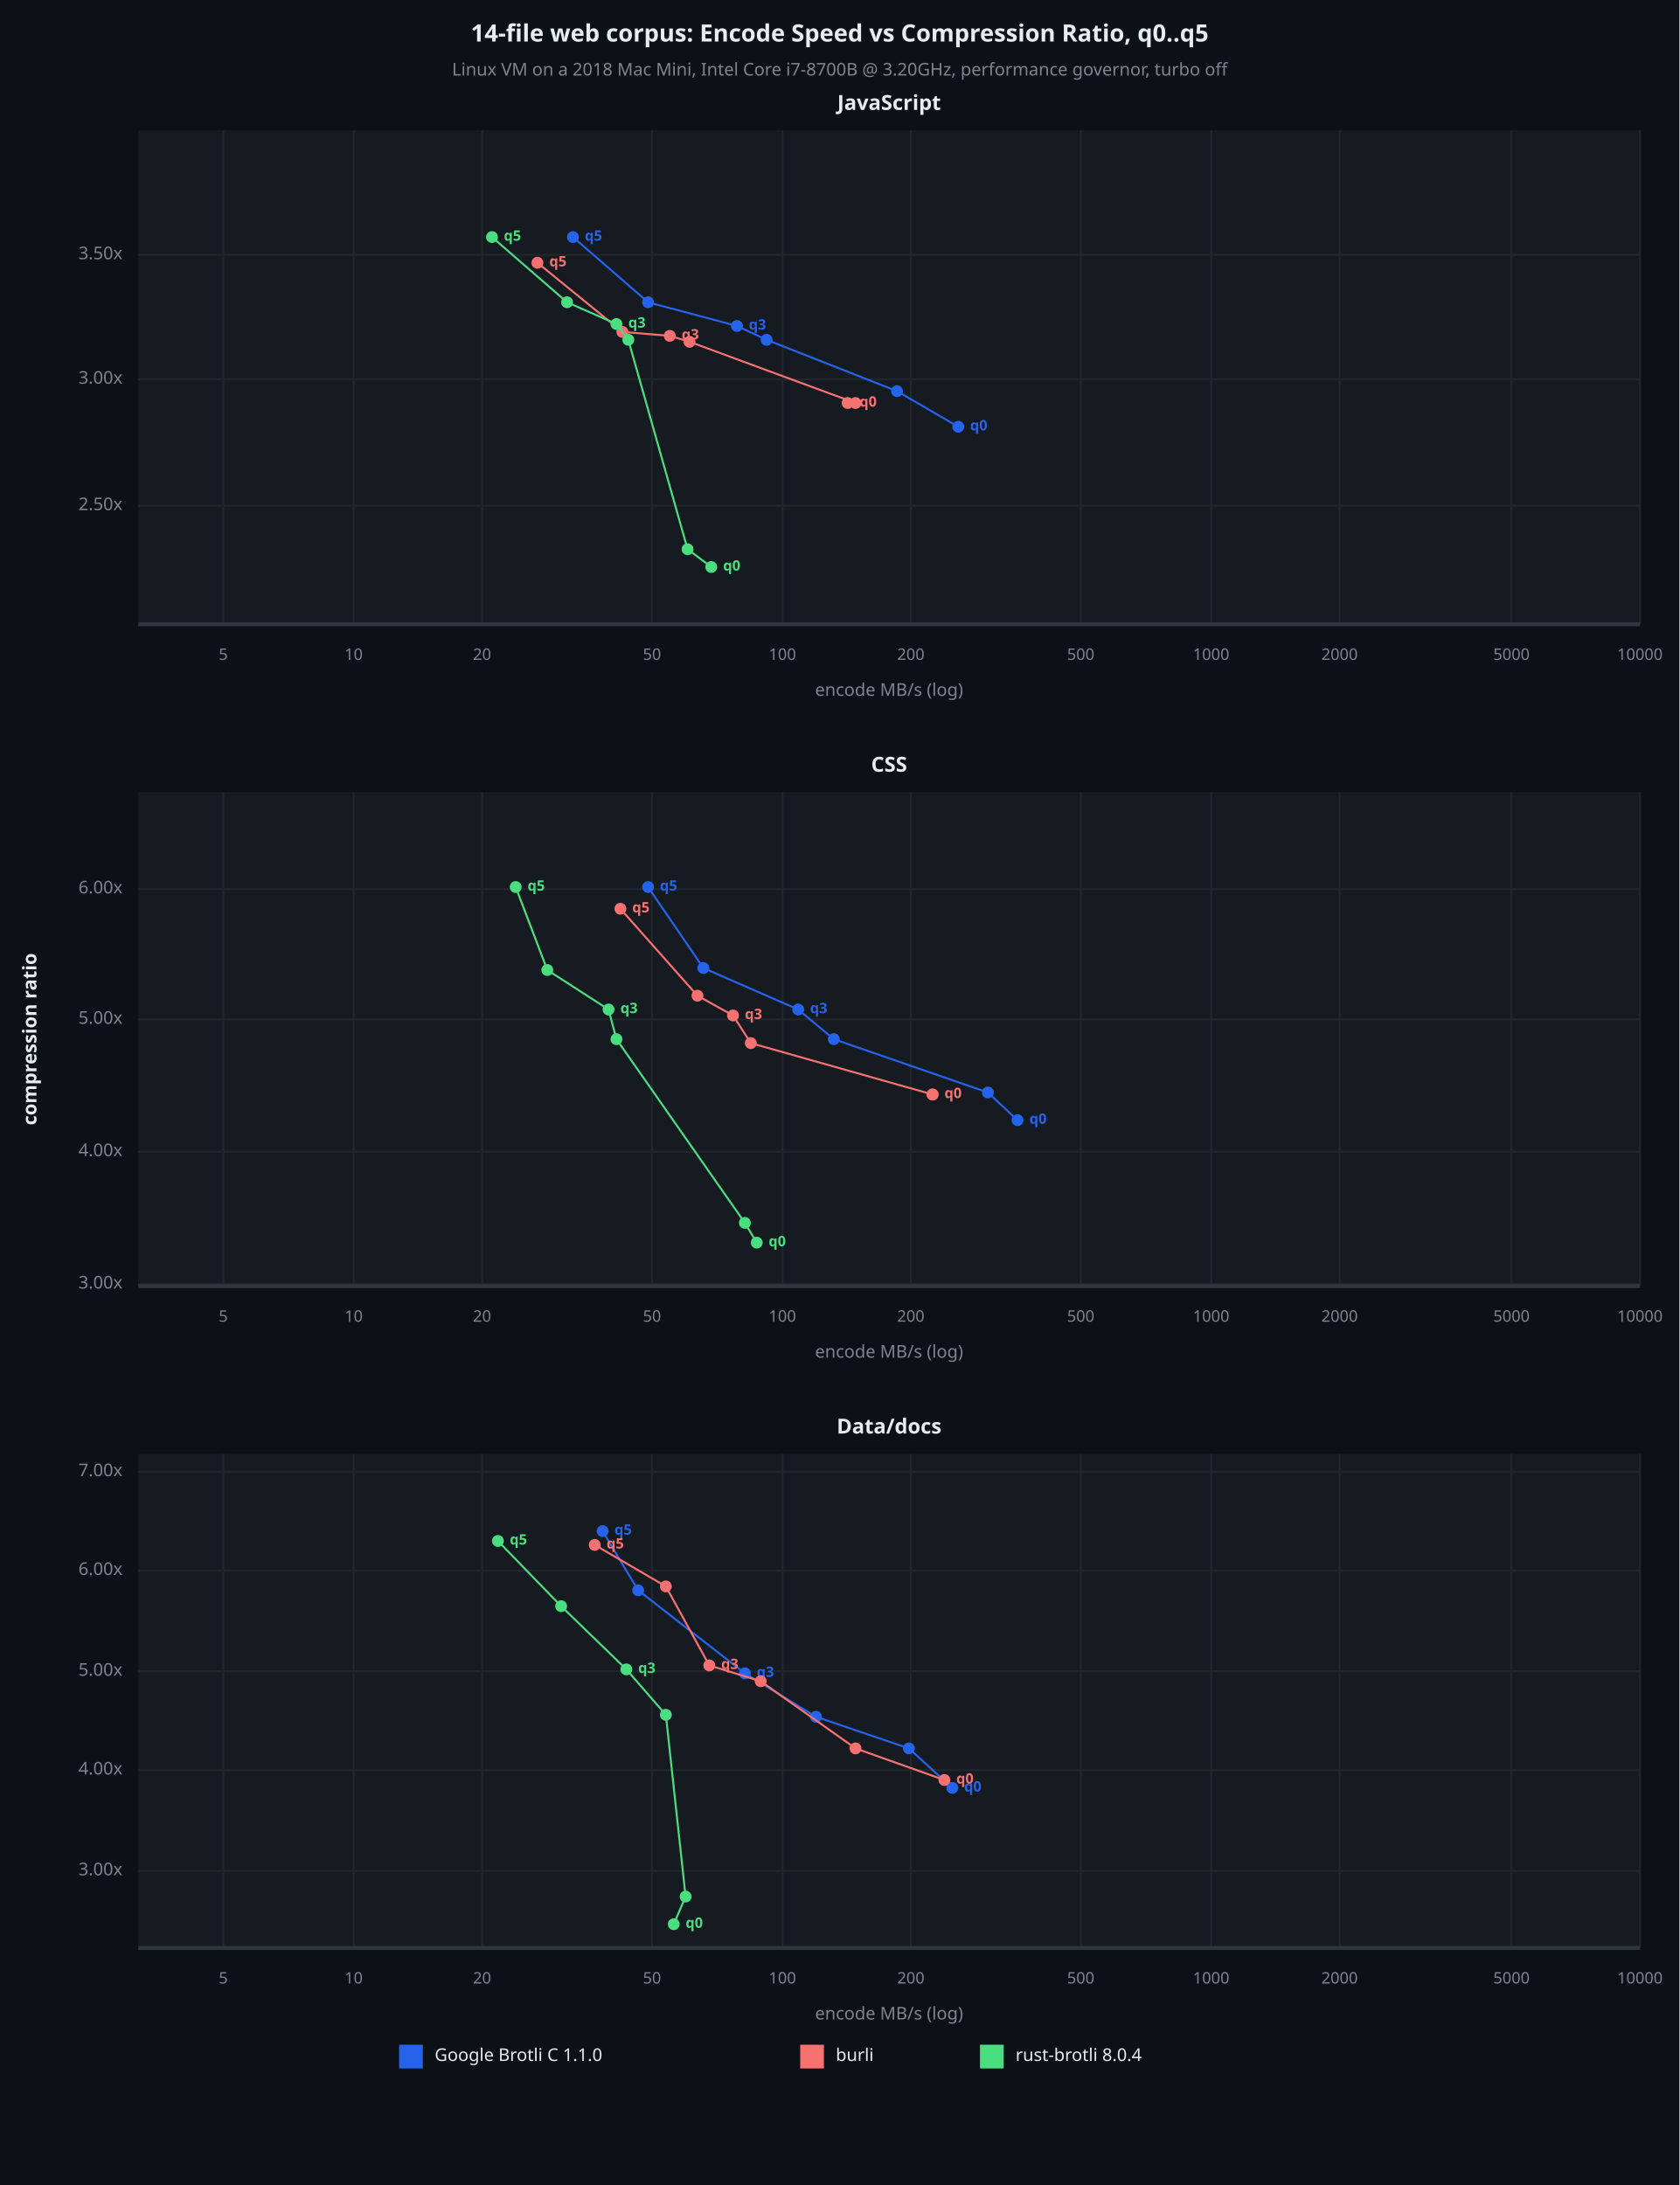
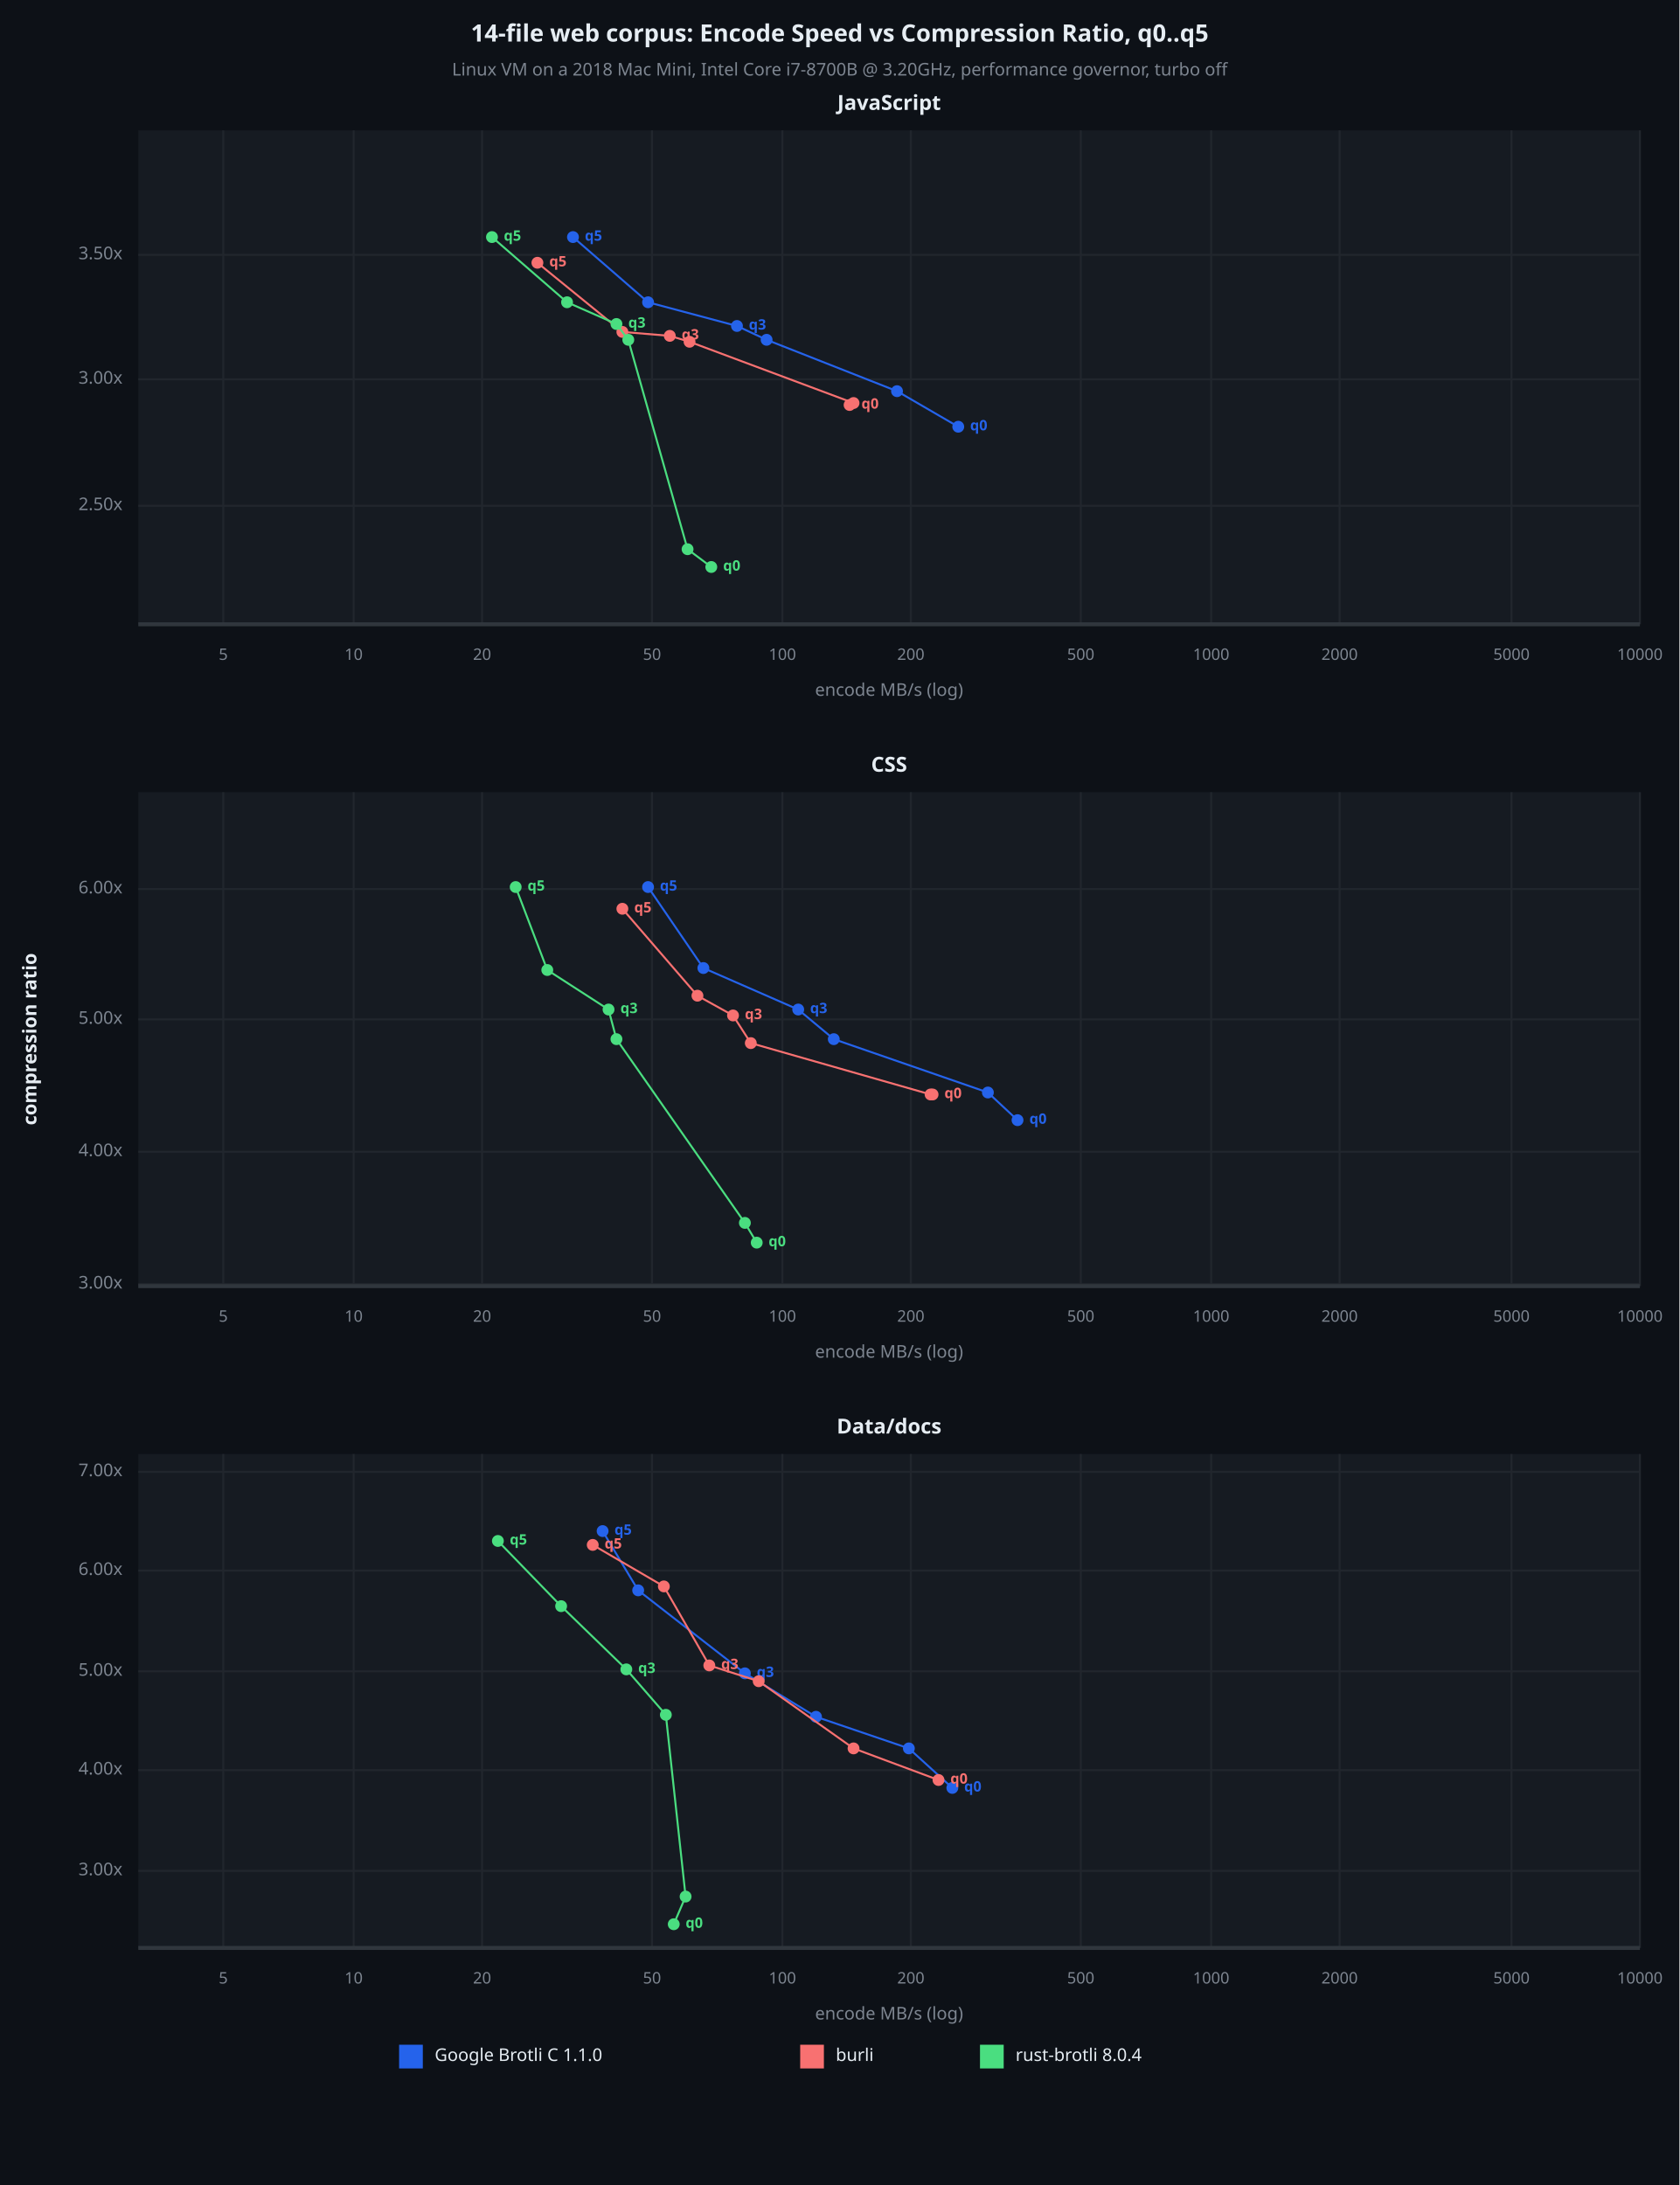
<svg xmlns="http://www.w3.org/2000/svg" viewBox="0 0 850 1106" font-family="system-ui, -apple-system, sans-serif">
  <rect x="0" y="0" width="850" height="1106" opacity="1" fill="#0D1117" stroke="none" />
  <text x="425" y="18" dy="0.5ex" text-anchor="middle" font-family="sans-serif" font-size="12.097" opacity="1" fill="#E6EDF3" font-weight="bold">
14-file web corpus: Encode Speed vs Compression Ratio, q0..q5
</text>
  <text x="425" y="36" dy="0.5ex" text-anchor="middle" font-family="sans-serif" font-size="8.871" opacity="1" fill="#7D8590">
Linux VM on a 2018 Mac Mini, Intel Core i7-8700B @ 3.20GHz, performance governor, turbo off
</text>
  <rect x="70" y="66" width="760" height="250" opacity="1" fill="#161B22" stroke="none" />
  <text x="450" y="53" dy="0.5ex" text-anchor="middle" font-family="sans-serif" font-size="10.484" opacity="1" fill="#E6EDF3" font-weight="bold">
JavaScript
</text>
  <polyline fill="none" opacity="1" stroke="#21262D" stroke-width="1" points="113,66 113,316 " />
  <text x="113" y="332" dy="0.5ex" text-anchor="middle" font-family="sans-serif" font-size="8.065" opacity="1" fill="#7D8590">
5
</text>
  <polyline fill="none" opacity="1" stroke="#21262D" stroke-width="1" points="179,66 179,316 " />
  <text x="179" y="332" dy="0.5ex" text-anchor="middle" font-family="sans-serif" font-size="8.065" opacity="1" fill="#7D8590">
10
</text>
  <polyline fill="none" opacity="1" stroke="#21262D" stroke-width="1" points="244,66 244,316 " />
  <text x="244" y="332" dy="0.5ex" text-anchor="middle" font-family="sans-serif" font-size="8.065" opacity="1" fill="#7D8590">
20
</text>
  <polyline fill="none" opacity="1" stroke="#21262D" stroke-width="1" points="330,66 330,316 " />
  <text x="330" y="332" dy="0.5ex" text-anchor="middle" font-family="sans-serif" font-size="8.065" opacity="1" fill="#7D8590">
50
</text>
  <polyline fill="none" opacity="1" stroke="#21262D" stroke-width="1" points="396,66 396,316 " />
  <text x="396" y="332" dy="0.5ex" text-anchor="middle" font-family="sans-serif" font-size="8.065" opacity="1" fill="#7D8590">
100
</text>
  <polyline fill="none" opacity="1" stroke="#21262D" stroke-width="1" points="461,66 461,316 " />
  <text x="461" y="332" dy="0.5ex" text-anchor="middle" font-family="sans-serif" font-size="8.065" opacity="1" fill="#7D8590">
200
</text>
  <polyline fill="none" opacity="1" stroke="#21262D" stroke-width="1" points="547,66 547,316 " />
  <text x="547" y="332" dy="0.5ex" text-anchor="middle" font-family="sans-serif" font-size="8.065" opacity="1" fill="#7D8590">
500
</text>
  <polyline fill="none" opacity="1" stroke="#21262D" stroke-width="1" points="613,66 613,316 " />
  <text x="613" y="332" dy="0.5ex" text-anchor="middle" font-family="sans-serif" font-size="8.065" opacity="1" fill="#7D8590">
1000
</text>
  <polyline fill="none" opacity="1" stroke="#21262D" stroke-width="1" points="678,66 678,316 " />
  <text x="678" y="332" dy="0.5ex" text-anchor="middle" font-family="sans-serif" font-size="8.065" opacity="1" fill="#7D8590">
2000
</text>
  <polyline fill="none" opacity="1" stroke="#21262D" stroke-width="1" points="765,66 765,316 " />
  <text x="765" y="332" dy="0.5ex" text-anchor="middle" font-family="sans-serif" font-size="8.065" opacity="1" fill="#7D8590">
5000
</text>
  <polyline fill="none" opacity="1" stroke="#21262D" stroke-width="1" points="830,66 830,316 " />
  <text x="830" y="332" dy="0.5ex" text-anchor="middle" font-family="sans-serif" font-size="8.065" opacity="1" fill="#7D8590">
10000
</text>
  <polyline fill="none" opacity="1" stroke="#21262D" stroke-width="1" points="70,256 830,256 " />
  <text x="62" y="256" dy="0.5ex" text-anchor="end" font-family="sans-serif" font-size="8.871" opacity="1" fill="#7D8590">
2.50x
</text>
  <polyline fill="none" opacity="1" stroke="#21262D" stroke-width="1" points="70,192 830,192 " />
  <text x="62" y="192" dy="0.5ex" text-anchor="end" font-family="sans-serif" font-size="8.871" opacity="1" fill="#7D8590">
3.00x
</text>
  <polyline fill="none" opacity="1" stroke="#21262D" stroke-width="1" points="70,129 830,129 " />
  <text x="62" y="129" dy="0.5ex" text-anchor="end" font-family="sans-serif" font-size="8.871" opacity="1" fill="#7D8590">
3.50x
</text>
  <polyline fill="none" opacity="1" stroke="#30363D" stroke-width="2" points="70,316 830,316 " />
  <polyline fill="none" opacity="1" stroke="#2563EB" stroke-width="1" points="485,216 454,198 388,172 373,165 328,153 290,120 " />
  <circle cx="485" cy="216" r="3" opacity="1" fill="#2563EB" stroke="none" stroke-width="1" />
  <text x="491" y="216" dy="0.5ex" text-anchor="start" font-family="sans-serif" font-size="7.258" opacity="1" fill="#2563EB" font-weight="bold">
q0
</text>
  <circle cx="454" cy="198" r="3" opacity="1" fill="#2563EB" stroke="none" stroke-width="1" />
  <circle cx="388" cy="172" r="3" opacity="1" fill="#2563EB" stroke="none" stroke-width="1" />
  <circle cx="373" cy="165" r="3" opacity="1" fill="#2563EB" stroke="none" stroke-width="1" />
  <text x="379" y="165" dy="0.5ex" text-anchor="start" font-family="sans-serif" font-size="7.258" opacity="1" fill="#2563EB" font-weight="bold">
q3
</text>
  <circle cx="328" cy="153" r="3" opacity="1" fill="#2563EB" stroke="none" stroke-width="1" />
  <circle cx="290" cy="120" r="3" opacity="1" fill="#2563EB" stroke="none" stroke-width="1" />
  <text x="296" y="120" dy="0.5ex" text-anchor="start" font-family="sans-serif" font-size="7.258" opacity="1" fill="#2563EB" font-weight="bold">
q5
</text>
-   <polyline fill="none" opacity="1" stroke="#F87171" stroke-width="1" points="429,204 433,204 349,173 339,170 315,168 272,133 " />
-   <circle cx="429" cy="204" r="3" opacity="1" fill="#F87171" stroke="none" stroke-width="1" />
-   <text x="435" y="204" dy="0.5ex" text-anchor="start" font-family="sans-serif" font-size="7.258" opacity="1" fill="#F87171" font-weight="bold">
- q0
- </text>
-   <circle cx="433" cy="204" r="3" opacity="1" fill="#F87171" stroke="none" stroke-width="1" />
+   <polyline fill="none" opacity="1" stroke="#F87171" stroke-width="1" points="430,205 432,204 349,173 339,170 315,168 272,133 " />
+   <circle cx="430" cy="205" r="3" opacity="1" fill="#F87171" stroke="none" stroke-width="1" />
+   <text x="436" y="205" dy="0.5ex" text-anchor="start" font-family="sans-serif" font-size="7.258" opacity="1" fill="#F87171" font-weight="bold">
+ q0
+ </text>
+   <circle cx="432" cy="204" r="3" opacity="1" fill="#F87171" stroke="none" stroke-width="1" />
  <circle cx="349" cy="173" r="3" opacity="1" fill="#F87171" stroke="none" stroke-width="1" />
  <circle cx="339" cy="170" r="3" opacity="1" fill="#F87171" stroke="none" stroke-width="1" />
  <text x="345" y="170" dy="0.5ex" text-anchor="start" font-family="sans-serif" font-size="7.258" opacity="1" fill="#F87171" font-weight="bold">
q3
</text>
  <circle cx="315" cy="168" r="3" opacity="1" fill="#F87171" stroke="none" stroke-width="1" />
  <circle cx="272" cy="133" r="3" opacity="1" fill="#F87171" stroke="none" stroke-width="1" />
  <text x="278" y="133" dy="0.5ex" text-anchor="start" font-family="sans-serif" font-size="7.258" opacity="1" fill="#F87171" font-weight="bold">
q5
</text>
  <polyline fill="none" opacity="1" stroke="#4ADE80" stroke-width="1" points="360,287 348,278 318,172 312,164 287,153 249,120 " />
  <circle cx="360" cy="287" r="3" opacity="1" fill="#4ADE80" stroke="none" stroke-width="1" />
  <text x="366" y="287" dy="0.5ex" text-anchor="start" font-family="sans-serif" font-size="7.258" opacity="1" fill="#4ADE80" font-weight="bold">
q0
</text>
  <circle cx="348" cy="278" r="3" opacity="1" fill="#4ADE80" stroke="none" stroke-width="1" />
  <circle cx="318" cy="172" r="3" opacity="1" fill="#4ADE80" stroke="none" stroke-width="1" />
  <circle cx="312" cy="164" r="3" opacity="1" fill="#4ADE80" stroke="none" stroke-width="1" />
  <text x="318" y="164" dy="0.5ex" text-anchor="start" font-family="sans-serif" font-size="7.258" opacity="1" fill="#4ADE80" font-weight="bold">
q3
</text>
  <circle cx="287" cy="153" r="3" opacity="1" fill="#4ADE80" stroke="none" stroke-width="1" />
  <circle cx="249" cy="120" r="3" opacity="1" fill="#4ADE80" stroke="none" stroke-width="1" />
  <text x="255" y="120" dy="0.5ex" text-anchor="start" font-family="sans-serif" font-size="7.258" opacity="1" fill="#4ADE80" font-weight="bold">
q5
</text>
  <text x="450" y="350" dy="0.5ex" text-anchor="middle" font-family="sans-serif" font-size="8.871" opacity="1" fill="#7D8590">
encode MB/s (log)
</text>
  <rect x="70" y="401" width="760" height="250" opacity="1" fill="#161B22" stroke="none" />
  <text x="450" y="388" dy="0.5ex" text-anchor="middle" font-family="sans-serif" font-size="10.484" opacity="1" fill="#E6EDF3" font-weight="bold">
CSS
</text>
  <polyline fill="none" opacity="1" stroke="#21262D" stroke-width="1" points="113,401 113,651 " />
  <text x="113" y="667" dy="0.5ex" text-anchor="middle" font-family="sans-serif" font-size="8.065" opacity="1" fill="#7D8590">
5
</text>
  <polyline fill="none" opacity="1" stroke="#21262D" stroke-width="1" points="179,401 179,651 " />
  <text x="179" y="667" dy="0.5ex" text-anchor="middle" font-family="sans-serif" font-size="8.065" opacity="1" fill="#7D8590">
10
</text>
  <polyline fill="none" opacity="1" stroke="#21262D" stroke-width="1" points="244,401 244,651 " />
  <text x="244" y="667" dy="0.5ex" text-anchor="middle" font-family="sans-serif" font-size="8.065" opacity="1" fill="#7D8590">
20
</text>
  <polyline fill="none" opacity="1" stroke="#21262D" stroke-width="1" points="330,401 330,651 " />
  <text x="330" y="667" dy="0.5ex" text-anchor="middle" font-family="sans-serif" font-size="8.065" opacity="1" fill="#7D8590">
50
</text>
  <polyline fill="none" opacity="1" stroke="#21262D" stroke-width="1" points="396,401 396,651 " />
  <text x="396" y="667" dy="0.5ex" text-anchor="middle" font-family="sans-serif" font-size="8.065" opacity="1" fill="#7D8590">
100
</text>
  <polyline fill="none" opacity="1" stroke="#21262D" stroke-width="1" points="461,401 461,651 " />
  <text x="461" y="667" dy="0.5ex" text-anchor="middle" font-family="sans-serif" font-size="8.065" opacity="1" fill="#7D8590">
200
</text>
  <polyline fill="none" opacity="1" stroke="#21262D" stroke-width="1" points="547,401 547,651 " />
  <text x="547" y="667" dy="0.5ex" text-anchor="middle" font-family="sans-serif" font-size="8.065" opacity="1" fill="#7D8590">
500
</text>
  <polyline fill="none" opacity="1" stroke="#21262D" stroke-width="1" points="613,401 613,651 " />
  <text x="613" y="667" dy="0.5ex" text-anchor="middle" font-family="sans-serif" font-size="8.065" opacity="1" fill="#7D8590">
1000
</text>
  <polyline fill="none" opacity="1" stroke="#21262D" stroke-width="1" points="678,401 678,651 " />
  <text x="678" y="667" dy="0.5ex" text-anchor="middle" font-family="sans-serif" font-size="8.065" opacity="1" fill="#7D8590">
2000
</text>
  <polyline fill="none" opacity="1" stroke="#21262D" stroke-width="1" points="765,401 765,651 " />
  <text x="765" y="667" dy="0.5ex" text-anchor="middle" font-family="sans-serif" font-size="8.065" opacity="1" fill="#7D8590">
5000
</text>
  <polyline fill="none" opacity="1" stroke="#21262D" stroke-width="1" points="830,401 830,651 " />
  <text x="830" y="667" dy="0.5ex" text-anchor="middle" font-family="sans-serif" font-size="8.065" opacity="1" fill="#7D8590">
10000
</text>
  <polyline fill="none" opacity="1" stroke="#21262D" stroke-width="1" points="70,650 830,650 " />
  <text x="62" y="650" dy="0.5ex" text-anchor="end" font-family="sans-serif" font-size="8.871" opacity="1" fill="#7D8590">
3.00x
</text>
  <polyline fill="none" opacity="1" stroke="#21262D" stroke-width="1" points="70,583 830,583 " />
  <text x="62" y="583" dy="0.5ex" text-anchor="end" font-family="sans-serif" font-size="8.871" opacity="1" fill="#7D8590">
4.00x
</text>
  <polyline fill="none" opacity="1" stroke="#21262D" stroke-width="1" points="70,516 830,516 " />
  <text x="62" y="516" dy="0.5ex" text-anchor="end" font-family="sans-serif" font-size="8.871" opacity="1" fill="#7D8590">
5.00x
</text>
  <polyline fill="none" opacity="1" stroke="#21262D" stroke-width="1" points="70,450 830,450 " />
  <text x="62" y="450" dy="0.5ex" text-anchor="end" font-family="sans-serif" font-size="8.871" opacity="1" fill="#7D8590">
6.00x
</text>
  <polyline fill="none" opacity="1" stroke="#30363D" stroke-width="2" points="70,651 830,651 " />
  <polyline fill="none" opacity="1" stroke="#2563EB" stroke-width="1" points="515,567 500,553 422,526 404,511 356,490 328,449 " />
  <circle cx="515" cy="567" r="3" opacity="1" fill="#2563EB" stroke="none" stroke-width="1" />
  <text x="521" y="567" dy="0.5ex" text-anchor="start" font-family="sans-serif" font-size="7.258" opacity="1" fill="#2563EB" font-weight="bold">
q0
</text>
  <circle cx="500" cy="553" r="3" opacity="1" fill="#2563EB" stroke="none" stroke-width="1" />
  <circle cx="422" cy="526" r="3" opacity="1" fill="#2563EB" stroke="none" stroke-width="1" />
  <circle cx="404" cy="511" r="3" opacity="1" fill="#2563EB" stroke="none" stroke-width="1" />
  <text x="410" y="511" dy="0.5ex" text-anchor="start" font-family="sans-serif" font-size="7.258" opacity="1" fill="#2563EB" font-weight="bold">
q3
</text>
  <circle cx="356" cy="490" r="3" opacity="1" fill="#2563EB" stroke="none" stroke-width="1" />
  <circle cx="328" cy="449" r="3" opacity="1" fill="#2563EB" stroke="none" stroke-width="1" />
  <text x="334" y="449" dy="0.5ex" text-anchor="start" font-family="sans-serif" font-size="7.258" opacity="1" fill="#2563EB" font-weight="bold">
q5
</text>
-   <polyline fill="none" opacity="1" stroke="#F87171" stroke-width="1" points="472,554 472,554 380,528 371,514 353,504 314,460 " />
+   <polyline fill="none" opacity="1" stroke="#F87171" stroke-width="1" points="472,554 471,554 380,528 371,514 353,504 315,460 " />
  <circle cx="472" cy="554" r="3" opacity="1" fill="#F87171" stroke="none" stroke-width="1" />
  <text x="478" y="554" dy="0.5ex" text-anchor="start" font-family="sans-serif" font-size="7.258" opacity="1" fill="#F87171" font-weight="bold">
q0
</text>
-   <circle cx="472" cy="554" r="3" opacity="1" fill="#F87171" stroke="none" stroke-width="1" />
+   <circle cx="471" cy="554" r="3" opacity="1" fill="#F87171" stroke="none" stroke-width="1" />
  <circle cx="380" cy="528" r="3" opacity="1" fill="#F87171" stroke="none" stroke-width="1" />
  <circle cx="371" cy="514" r="3" opacity="1" fill="#F87171" stroke="none" stroke-width="1" />
  <text x="377" y="514" dy="0.5ex" text-anchor="start" font-family="sans-serif" font-size="7.258" opacity="1" fill="#F87171" font-weight="bold">
q3
</text>
  <circle cx="353" cy="504" r="3" opacity="1" fill="#F87171" stroke="none" stroke-width="1" />
-   <circle cx="314" cy="460" r="3" opacity="1" fill="#F87171" stroke="none" stroke-width="1" />
-   <text x="320" y="460" dy="0.5ex" text-anchor="start" font-family="sans-serif" font-size="7.258" opacity="1" fill="#F87171" font-weight="bold">
+   <circle cx="315" cy="460" r="3" opacity="1" fill="#F87171" stroke="none" stroke-width="1" />
+   <text x="321" y="460" dy="0.5ex" text-anchor="start" font-family="sans-serif" font-size="7.258" opacity="1" fill="#F87171" font-weight="bold">
q5
</text>
  <polyline fill="none" opacity="1" stroke="#4ADE80" stroke-width="1" points="383,629 377,619 312,526 308,511 277,491 261,449 " />
  <circle cx="383" cy="629" r="3" opacity="1" fill="#4ADE80" stroke="none" stroke-width="1" />
  <text x="389" y="629" dy="0.5ex" text-anchor="start" font-family="sans-serif" font-size="7.258" opacity="1" fill="#4ADE80" font-weight="bold">
q0
</text>
  <circle cx="377" cy="619" r="3" opacity="1" fill="#4ADE80" stroke="none" stroke-width="1" />
  <circle cx="312" cy="526" r="3" opacity="1" fill="#4ADE80" stroke="none" stroke-width="1" />
  <circle cx="308" cy="511" r="3" opacity="1" fill="#4ADE80" stroke="none" stroke-width="1" />
  <text x="314" y="511" dy="0.5ex" text-anchor="start" font-family="sans-serif" font-size="7.258" opacity="1" fill="#4ADE80" font-weight="bold">
q3
</text>
  <circle cx="277" cy="491" r="3" opacity="1" fill="#4ADE80" stroke="none" stroke-width="1" />
  <circle cx="261" cy="449" r="3" opacity="1" fill="#4ADE80" stroke="none" stroke-width="1" />
  <text x="267" y="449" dy="0.5ex" text-anchor="start" font-family="sans-serif" font-size="7.258" opacity="1" fill="#4ADE80" font-weight="bold">
q5
</text>
  <text x="450" y="685" dy="0.5ex" text-anchor="middle" font-family="sans-serif" font-size="8.871" opacity="1" fill="#7D8590">
encode MB/s (log)
</text>
  <rect x="70" y="736" width="760" height="250" opacity="1" fill="#161B22" stroke="none" />
  <text x="450" y="723" dy="0.5ex" text-anchor="middle" font-family="sans-serif" font-size="10.484" opacity="1" fill="#E6EDF3" font-weight="bold">
Data/docs
</text>
  <polyline fill="none" opacity="1" stroke="#21262D" stroke-width="1" points="113,736 113,986 " />
  <text x="113" y="1002" dy="0.5ex" text-anchor="middle" font-family="sans-serif" font-size="8.065" opacity="1" fill="#7D8590">
5
</text>
  <polyline fill="none" opacity="1" stroke="#21262D" stroke-width="1" points="179,736 179,986 " />
  <text x="179" y="1002" dy="0.5ex" text-anchor="middle" font-family="sans-serif" font-size="8.065" opacity="1" fill="#7D8590">
10
</text>
  <polyline fill="none" opacity="1" stroke="#21262D" stroke-width="1" points="244,736 244,986 " />
  <text x="244" y="1002" dy="0.5ex" text-anchor="middle" font-family="sans-serif" font-size="8.065" opacity="1" fill="#7D8590">
20
</text>
  <polyline fill="none" opacity="1" stroke="#21262D" stroke-width="1" points="330,736 330,986 " />
  <text x="330" y="1002" dy="0.5ex" text-anchor="middle" font-family="sans-serif" font-size="8.065" opacity="1" fill="#7D8590">
50
</text>
  <polyline fill="none" opacity="1" stroke="#21262D" stroke-width="1" points="396,736 396,986 " />
  <text x="396" y="1002" dy="0.5ex" text-anchor="middle" font-family="sans-serif" font-size="8.065" opacity="1" fill="#7D8590">
100
</text>
  <polyline fill="none" opacity="1" stroke="#21262D" stroke-width="1" points="461,736 461,986 " />
  <text x="461" y="1002" dy="0.5ex" text-anchor="middle" font-family="sans-serif" font-size="8.065" opacity="1" fill="#7D8590">
200
</text>
  <polyline fill="none" opacity="1" stroke="#21262D" stroke-width="1" points="547,736 547,986 " />
  <text x="547" y="1002" dy="0.5ex" text-anchor="middle" font-family="sans-serif" font-size="8.065" opacity="1" fill="#7D8590">
500
</text>
  <polyline fill="none" opacity="1" stroke="#21262D" stroke-width="1" points="613,736 613,986 " />
  <text x="613" y="1002" dy="0.5ex" text-anchor="middle" font-family="sans-serif" font-size="8.065" opacity="1" fill="#7D8590">
1000
</text>
  <polyline fill="none" opacity="1" stroke="#21262D" stroke-width="1" points="678,736 678,986 " />
  <text x="678" y="1002" dy="0.5ex" text-anchor="middle" font-family="sans-serif" font-size="8.065" opacity="1" fill="#7D8590">
2000
</text>
  <polyline fill="none" opacity="1" stroke="#21262D" stroke-width="1" points="765,736 765,986 " />
  <text x="765" y="1002" dy="0.5ex" text-anchor="middle" font-family="sans-serif" font-size="8.065" opacity="1" fill="#7D8590">
5000
</text>
  <polyline fill="none" opacity="1" stroke="#21262D" stroke-width="1" points="830,736 830,986 " />
  <text x="830" y="1002" dy="0.5ex" text-anchor="middle" font-family="sans-serif" font-size="8.065" opacity="1" fill="#7D8590">
10000
</text>
  <polyline fill="none" opacity="1" stroke="#21262D" stroke-width="1" points="70,947 830,947 " />
  <text x="62" y="947" dy="0.5ex" text-anchor="end" font-family="sans-serif" font-size="8.871" opacity="1" fill="#7D8590">
3.00x
</text>
  <polyline fill="none" opacity="1" stroke="#21262D" stroke-width="1" points="70,896 830,896 " />
  <text x="62" y="896" dy="0.5ex" text-anchor="end" font-family="sans-serif" font-size="8.871" opacity="1" fill="#7D8590">
4.00x
</text>
  <polyline fill="none" opacity="1" stroke="#21262D" stroke-width="1" points="70,846 830,846 " />
  <text x="62" y="846" dy="0.5ex" text-anchor="end" font-family="sans-serif" font-size="8.871" opacity="1" fill="#7D8590">
5.00x
</text>
  <polyline fill="none" opacity="1" stroke="#21262D" stroke-width="1" points="70,795 830,795 " />
  <text x="62" y="795" dy="0.5ex" text-anchor="end" font-family="sans-serif" font-size="8.871" opacity="1" fill="#7D8590">
6.00x
</text>
  <polyline fill="none" opacity="1" stroke="#21262D" stroke-width="1" points="70,745 830,745 " />
  <text x="62" y="745" dy="0.5ex" text-anchor="end" font-family="sans-serif" font-size="8.871" opacity="1" fill="#7D8590">
7.00x
</text>
  <polyline fill="none" opacity="1" stroke="#30363D" stroke-width="2" points="70,986 830,986 " />
  <polyline fill="none" opacity="1" stroke="#2563EB" stroke-width="1" points="482,905 460,885 413,869 377,847 323,805 305,775 " />
  <circle cx="482" cy="905" r="3" opacity="1" fill="#2563EB" stroke="none" stroke-width="1" />
  <text x="488" y="905" dy="0.5ex" text-anchor="start" font-family="sans-serif" font-size="7.258" opacity="1" fill="#2563EB" font-weight="bold">
q0
</text>
  <circle cx="460" cy="885" r="3" opacity="1" fill="#2563EB" stroke="none" stroke-width="1" />
  <circle cx="413" cy="869" r="3" opacity="1" fill="#2563EB" stroke="none" stroke-width="1" />
  <circle cx="377" cy="847" r="3" opacity="1" fill="#2563EB" stroke="none" stroke-width="1" />
  <text x="383" y="847" dy="0.5ex" text-anchor="start" font-family="sans-serif" font-size="7.258" opacity="1" fill="#2563EB" font-weight="bold">
q3
</text>
  <circle cx="323" cy="805" r="3" opacity="1" fill="#2563EB" stroke="none" stroke-width="1" />
  <circle cx="305" cy="775" r="3" opacity="1" fill="#2563EB" stroke="none" stroke-width="1" />
  <text x="311" y="775" dy="0.5ex" text-anchor="start" font-family="sans-serif" font-size="7.258" opacity="1" fill="#2563EB" font-weight="bold">
q5
</text>
-   <polyline fill="none" opacity="1" stroke="#F87171" stroke-width="1" points="478,901 433,885 385,851 359,843 337,803 301,782 " />
-   <circle cx="478" cy="901" r="3" opacity="1" fill="#F87171" stroke="none" stroke-width="1" />
-   <text x="484" y="901" dy="0.5ex" text-anchor="start" font-family="sans-serif" font-size="7.258" opacity="1" fill="#F87171" font-weight="bold">
- q0
- </text>
-   <circle cx="433" cy="885" r="3" opacity="1" fill="#F87171" stroke="none" stroke-width="1" />
-   <circle cx="385" cy="851" r="3" opacity="1" fill="#F87171" stroke="none" stroke-width="1" />
+   <polyline fill="none" opacity="1" stroke="#F87171" stroke-width="1" points="475,901 432,885 384,851 359,843 336,803 300,782 " />
+   <circle cx="475" cy="901" r="3" opacity="1" fill="#F87171" stroke="none" stroke-width="1" />
+   <text x="481" y="901" dy="0.5ex" text-anchor="start" font-family="sans-serif" font-size="7.258" opacity="1" fill="#F87171" font-weight="bold">
+ q0
+ </text>
+   <circle cx="432" cy="885" r="3" opacity="1" fill="#F87171" stroke="none" stroke-width="1" />
+   <circle cx="384" cy="851" r="3" opacity="1" fill="#F87171" stroke="none" stroke-width="1" />
  <circle cx="359" cy="843" r="3" opacity="1" fill="#F87171" stroke="none" stroke-width="1" />
  <text x="365" y="843" dy="0.5ex" text-anchor="start" font-family="sans-serif" font-size="7.258" opacity="1" fill="#F87171" font-weight="bold">
q3
</text>
-   <circle cx="337" cy="803" r="3" opacity="1" fill="#F87171" stroke="none" stroke-width="1" />
-   <circle cx="301" cy="782" r="3" opacity="1" fill="#F87171" stroke="none" stroke-width="1" />
-   <text x="307" y="782" dy="0.5ex" text-anchor="start" font-family="sans-serif" font-size="7.258" opacity="1" fill="#F87171" font-weight="bold">
+   <circle cx="336" cy="803" r="3" opacity="1" fill="#F87171" stroke="none" stroke-width="1" />
+   <circle cx="300" cy="782" r="3" opacity="1" fill="#F87171" stroke="none" stroke-width="1" />
+   <text x="306" y="782" dy="0.5ex" text-anchor="start" font-family="sans-serif" font-size="7.258" opacity="1" fill="#F87171" font-weight="bold">
q5
</text>
  <polyline fill="none" opacity="1" stroke="#4ADE80" stroke-width="1" points="341,974 347,960 337,868 317,845 284,813 252,780 " />
  <circle cx="341" cy="974" r="3" opacity="1" fill="#4ADE80" stroke="none" stroke-width="1" />
  <text x="347" y="974" dy="0.5ex" text-anchor="start" font-family="sans-serif" font-size="7.258" opacity="1" fill="#4ADE80" font-weight="bold">
q0
</text>
  <circle cx="347" cy="960" r="3" opacity="1" fill="#4ADE80" stroke="none" stroke-width="1" />
  <circle cx="337" cy="868" r="3" opacity="1" fill="#4ADE80" stroke="none" stroke-width="1" />
  <circle cx="317" cy="845" r="3" opacity="1" fill="#4ADE80" stroke="none" stroke-width="1" />
  <text x="323" y="845" dy="0.5ex" text-anchor="start" font-family="sans-serif" font-size="7.258" opacity="1" fill="#4ADE80" font-weight="bold">
q3
</text>
  <circle cx="284" cy="813" r="3" opacity="1" fill="#4ADE80" stroke="none" stroke-width="1" />
  <circle cx="252" cy="780" r="3" opacity="1" fill="#4ADE80" stroke="none" stroke-width="1" />
  <text x="258" y="780" dy="0.5ex" text-anchor="start" font-family="sans-serif" font-size="7.258" opacity="1" fill="#4ADE80" font-weight="bold">
q5
</text>
  <text x="450" y="1020" dy="0.5ex" text-anchor="middle" font-family="sans-serif" font-size="8.871" opacity="1" fill="#7D8590">
encode MB/s (log)
</text>
  <text x="16" y="526" dy="0.5ex" text-anchor="middle" font-family="sans-serif" font-size="9.677" opacity="1" fill="#E6EDF3" font-weight="bold" transform="rotate(270, 16, 526)">
compression ratio
</text>
  <rect x="202" y="1035" width="12" height="12" opacity="1" fill="#2563EB" stroke="none" />
  <text x="220" y="1041" dy="0.5ex" text-anchor="start" font-family="sans-serif" font-size="8.871" opacity="1" fill="#E6EDF3">
Google Brotli C 1.1.0
</text>
  <rect x="405" y="1035" width="12" height="12" opacity="1" fill="#F87171" stroke="none" />
  <text x="423" y="1041" dy="0.5ex" text-anchor="start" font-family="sans-serif" font-size="8.871" opacity="1" fill="#E6EDF3">
burli
</text>
  <rect x="496" y="1035" width="12" height="12" opacity="1" fill="#4ADE80" stroke="none" />
  <text x="514" y="1041" dy="0.5ex" text-anchor="start" font-family="sans-serif" font-size="8.871" opacity="1" fill="#E6EDF3">
rust-brotli 8.0.4
</text>
</svg>
